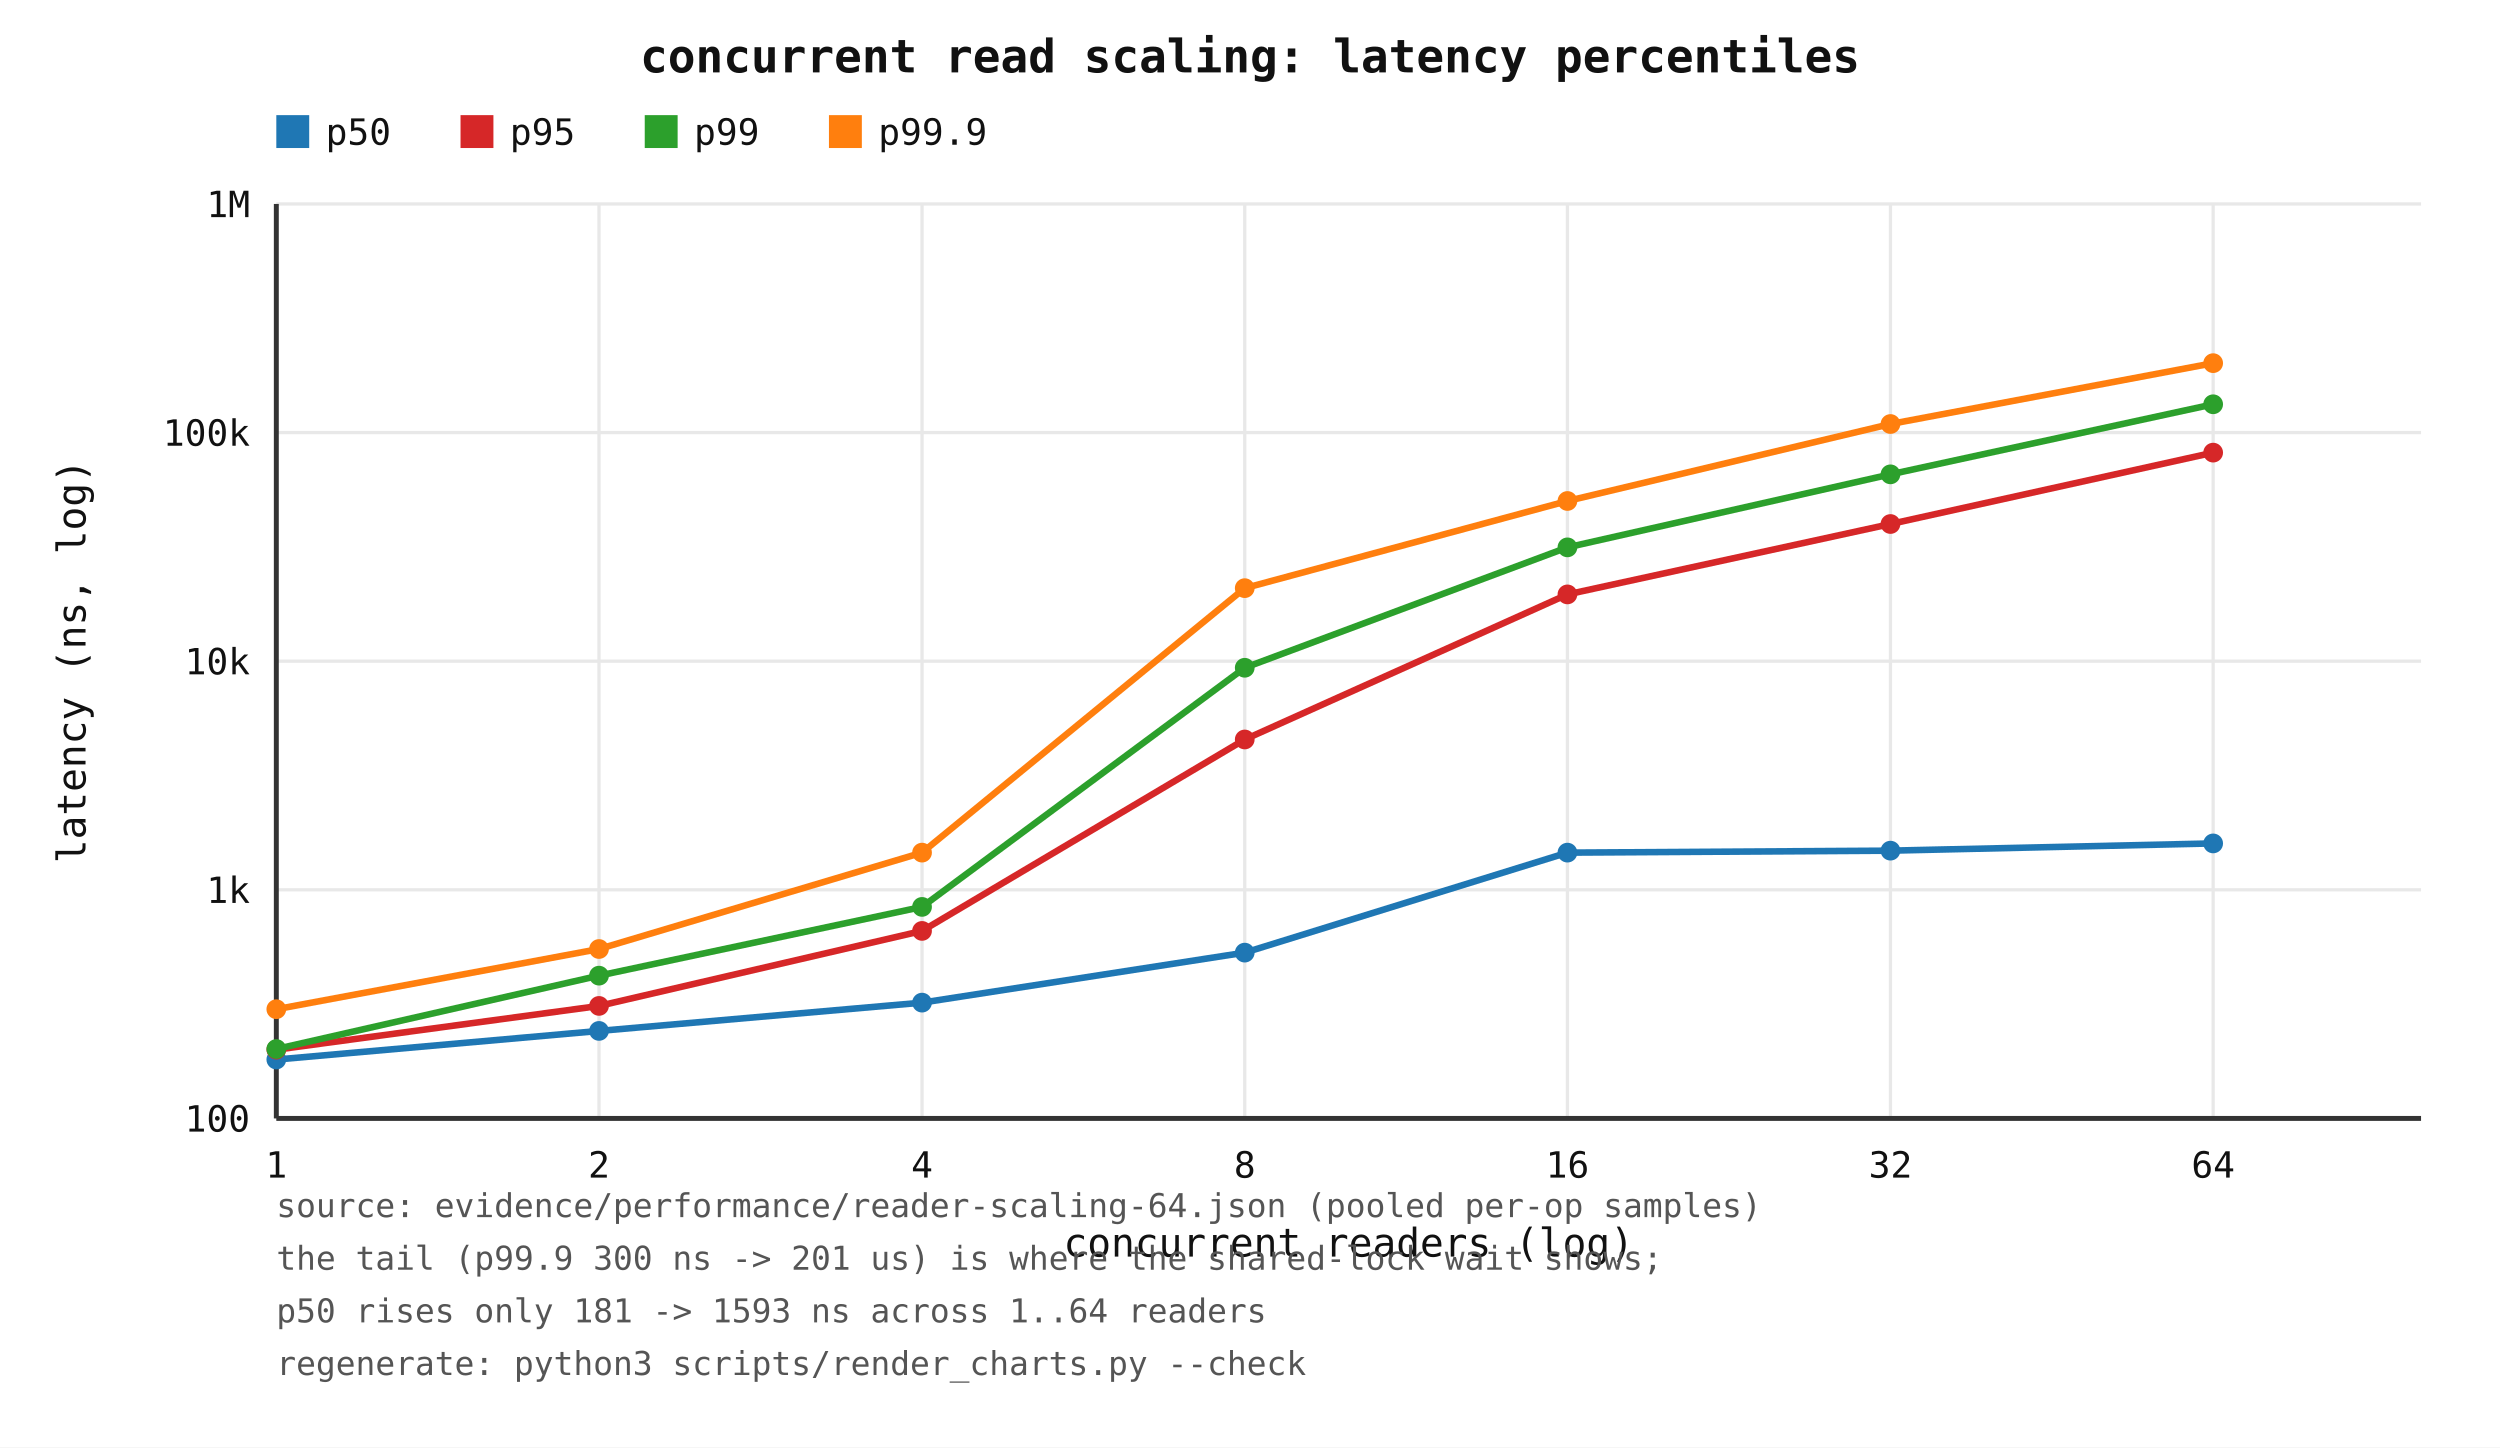
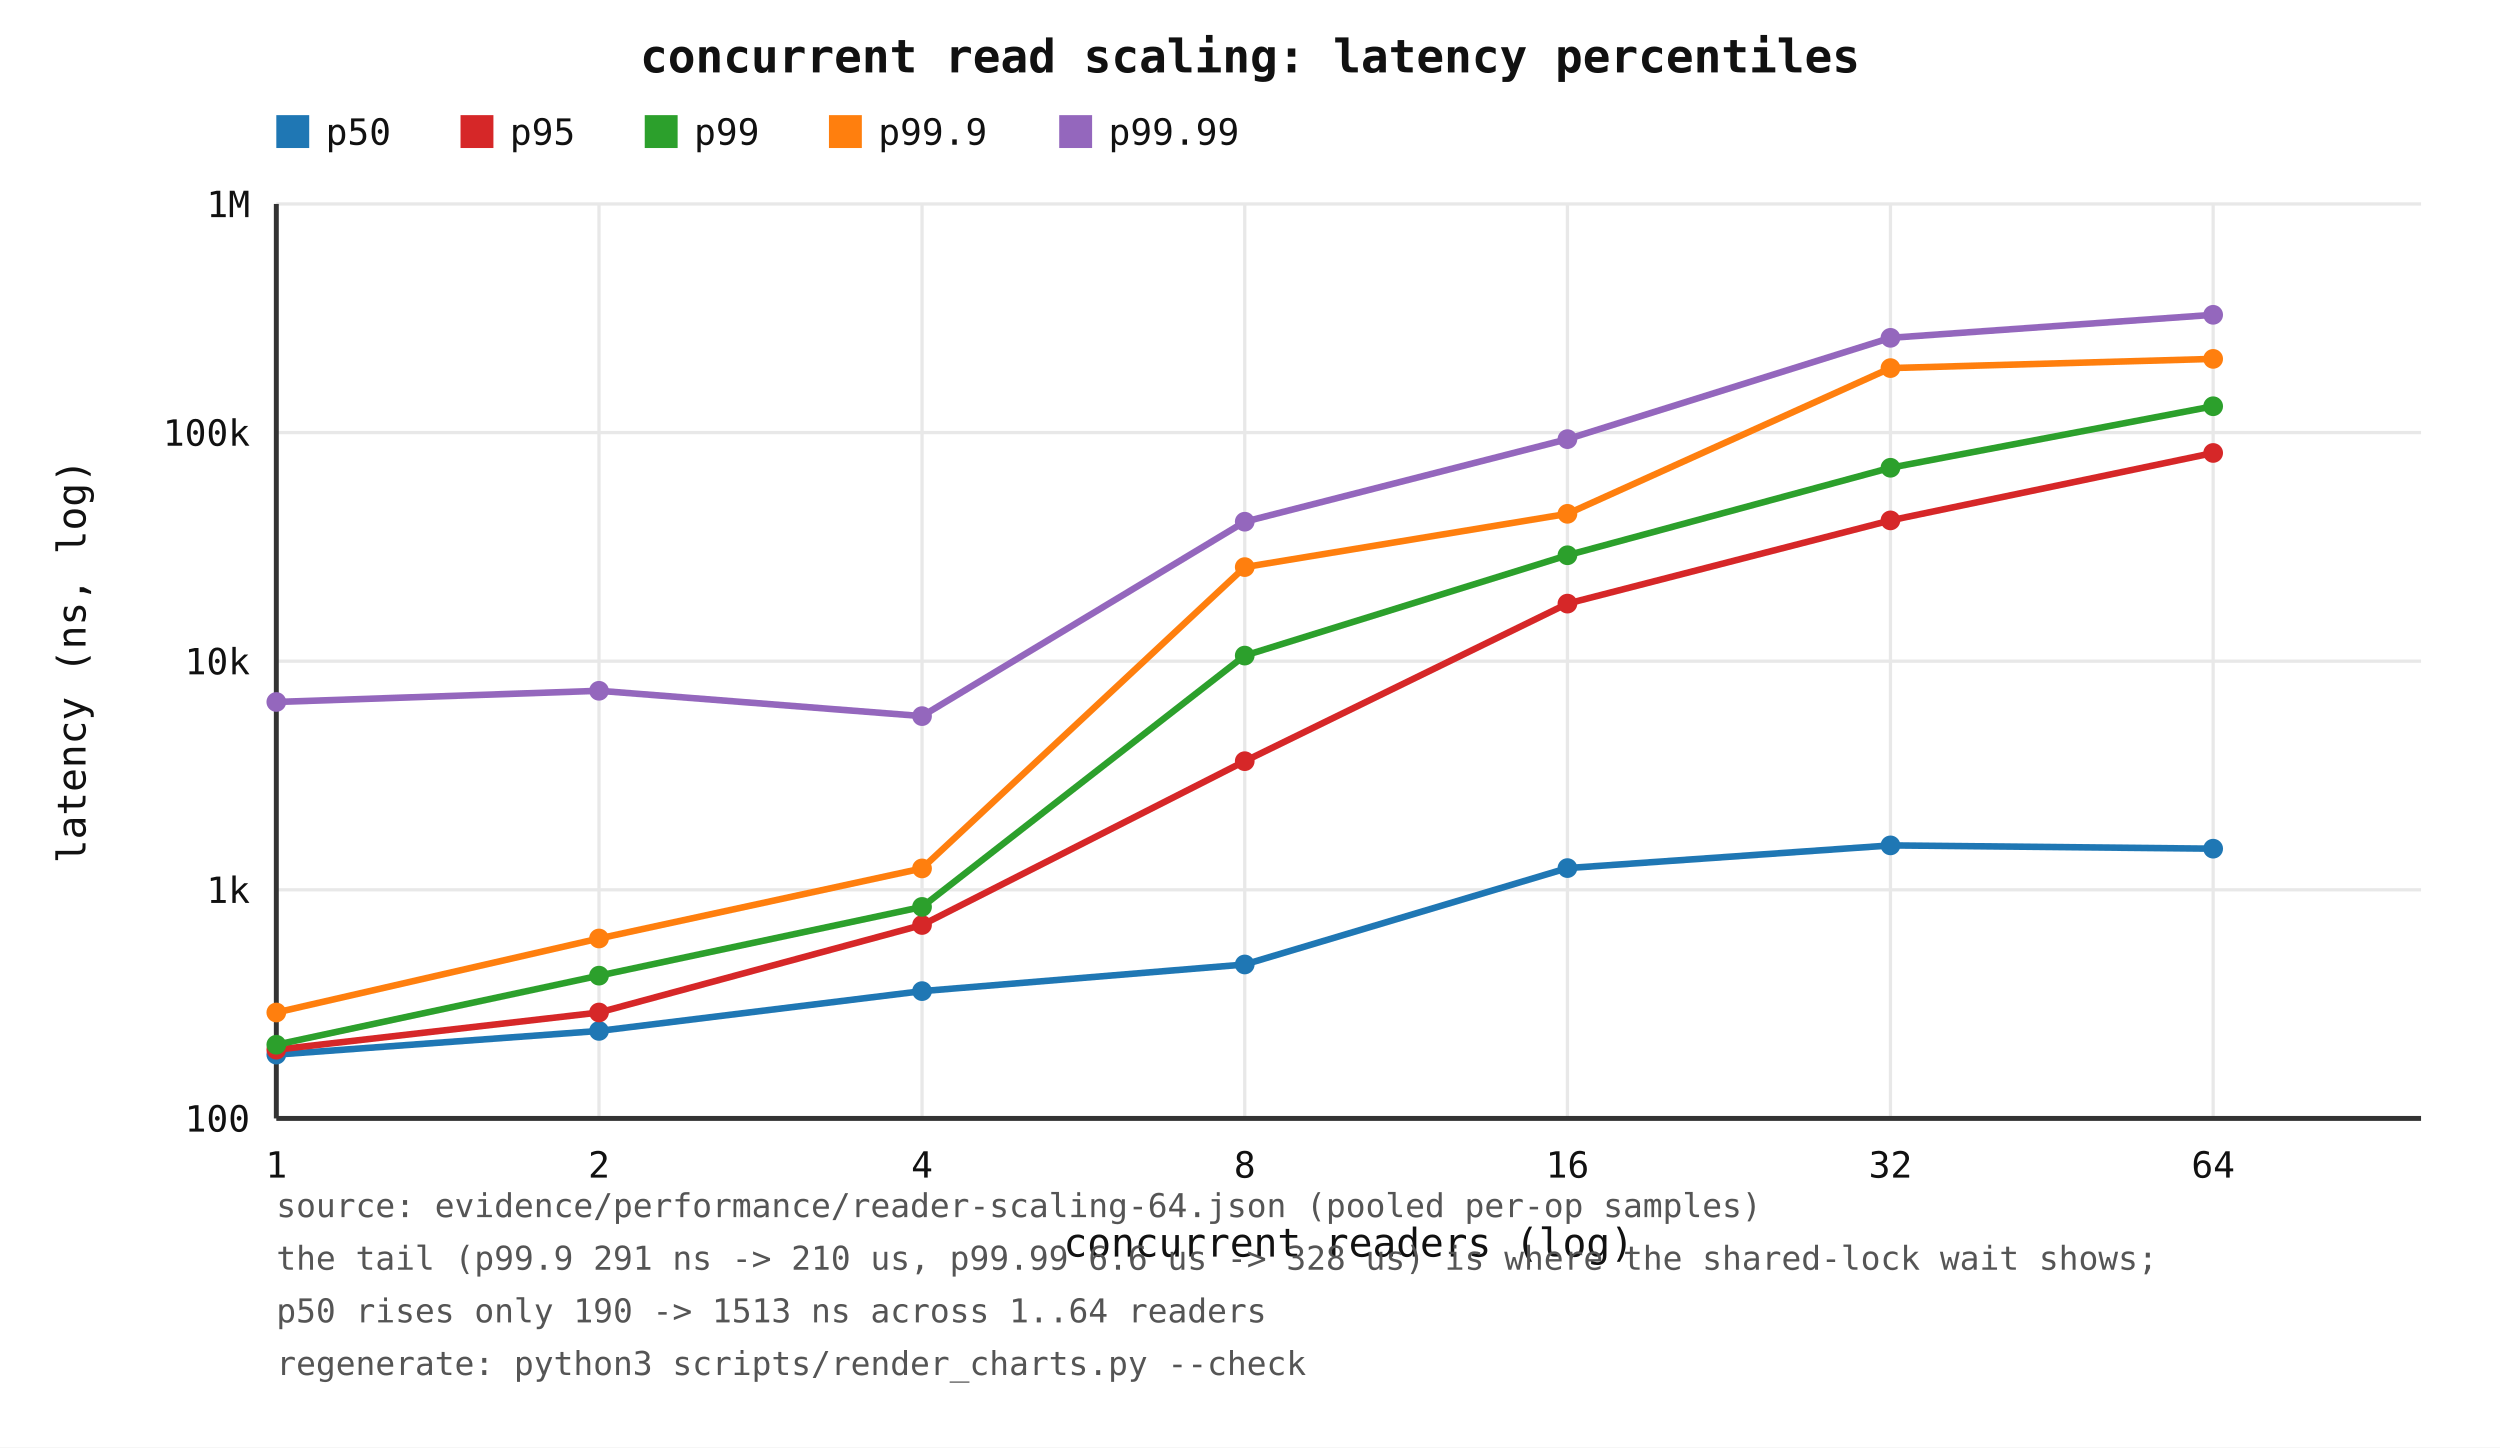
<svg xmlns="http://www.w3.org/2000/svg" width="760" height="440" viewBox="0 0 760 440" font-family="monospace">
  <rect x="0" y="0" width="760" height="440" fill="#ffffff" />
  <text x="380.0" y="22.0" fill="#111111" font-size="14" text-anchor="middle" font-weight="bold">concurrent read scaling: latency percentiles</text>
  <line x1="84.0" y1="340.0" x2="736.0" y2="340.0" stroke="#e8e8e8" stroke-width="1" />
  <text x="76.0" y="344.0" fill="#111111" font-size="11" text-anchor="end">100</text>
  <line x1="84.0" y1="270.5" x2="736.0" y2="270.5" stroke="#e8e8e8" stroke-width="1" />
  <text x="76.0" y="274.5" fill="#111111" font-size="11" text-anchor="end">1k</text>
  <line x1="84.0" y1="201.0" x2="736.0" y2="201.0" stroke="#e8e8e8" stroke-width="1" />
  <text x="76.0" y="205.0" fill="#111111" font-size="11" text-anchor="end">10k</text>
  <line x1="84.0" y1="131.5" x2="736.0" y2="131.5" stroke="#e8e8e8" stroke-width="1" />
  <text x="76.0" y="135.5" fill="#111111" font-size="11" text-anchor="end">100k</text>
  <line x1="84.0" y1="62.0" x2="736.0" y2="62.0" stroke="#e8e8e8" stroke-width="1" />
  <text x="76.0" y="66.0" fill="#111111" font-size="11" text-anchor="end">1M</text>
  <line x1="84.0" y1="62.0" x2="84.0" y2="340.0" stroke="#e8e8e8" stroke-width="1" />
  <text x="84.0" y="358.0" fill="#111111" font-size="11" text-anchor="middle">1</text>
  <line x1="182.1" y1="62.0" x2="182.1" y2="340.0" stroke="#e8e8e8" stroke-width="1" />
  <text x="182.1" y="358.0" fill="#111111" font-size="11" text-anchor="middle">2</text>
  <line x1="280.3" y1="62.0" x2="280.3" y2="340.0" stroke="#e8e8e8" stroke-width="1" />
  <text x="280.3" y="358.0" fill="#111111" font-size="11" text-anchor="middle">4</text>
  <line x1="378.4" y1="62.0" x2="378.4" y2="340.0" stroke="#e8e8e8" stroke-width="1" />
  <text x="378.4" y="358.0" fill="#111111" font-size="11" text-anchor="middle">8</text>
  <line x1="476.5" y1="62.0" x2="476.5" y2="340.0" stroke="#e8e8e8" stroke-width="1" />
  <text x="476.5" y="358.0" fill="#111111" font-size="11" text-anchor="middle">16</text>
  <line x1="574.7" y1="62.0" x2="574.7" y2="340.0" stroke="#e8e8e8" stroke-width="1" />
  <text x="574.7" y="358.0" fill="#111111" font-size="11" text-anchor="middle">32</text>
  <line x1="672.8" y1="62.0" x2="672.8" y2="340.0" stroke="#e8e8e8" stroke-width="1" />
  <text x="672.8" y="358.0" fill="#111111" font-size="11" text-anchor="middle">64</text>
  <line x1="84.0" y1="62.0" x2="84.0" y2="340.0" stroke="#333333" stroke-width="1.5" />
  <line x1="84.0" y1="340.0" x2="736.0" y2="340.0" stroke="#333333" stroke-width="1.5" />
  <text x="410.0" y="382.0" fill="#111111" font-size="12" text-anchor="middle">concurrent readers (log)</text>
  <text x="26.0" y="201.0" fill="#111111" font-size="12" text-anchor="middle" transform="rotate(-90 26.0 201.0)">latency (ns, log)</text>
-   <polyline points="84.0,322.1 182.1,313.4 280.3,304.8 378.4,289.6 476.5,259.2 574.7,258.6 672.8,256.4" fill="none" stroke="#1f77b4" stroke-width="2" />
-   <circle cx="84.0" cy="322.1" r="3" fill="#1f77b4" />
+   <polyline points="84.0,320.6 182.1,313.4 280.3,301.3 378.4,293.2 476.5,263.9 574.7,257.0 672.8,258.0" fill="none" stroke="#1f77b4" stroke-width="2" />
+   <circle cx="84.0" cy="320.6" r="3" fill="#1f77b4" />
  <circle cx="182.1" cy="313.4" r="3" fill="#1f77b4" />
-   <circle cx="280.3" cy="304.8" r="3" fill="#1f77b4" />
-   <circle cx="378.4" cy="289.6" r="3" fill="#1f77b4" />
-   <circle cx="476.5" cy="259.2" r="3" fill="#1f77b4" />
-   <circle cx="574.7" cy="258.6" r="3" fill="#1f77b4" />
-   <circle cx="672.8" cy="256.4" r="3" fill="#1f77b4" />
-   <polyline points="84.0,319.1 182.1,305.8 280.3,283.0 378.4,224.8 476.5,180.7 574.7,159.3 672.8,137.6" fill="none" stroke="#d62728" stroke-width="2" />
+   <circle cx="280.3" cy="301.3" r="3" fill="#1f77b4" />
+   <circle cx="378.4" cy="293.2" r="3" fill="#1f77b4" />
+   <circle cx="476.5" cy="263.9" r="3" fill="#1f77b4" />
+   <circle cx="574.7" cy="257.0" r="3" fill="#1f77b4" />
+   <circle cx="672.8" cy="258.0" r="3" fill="#1f77b4" />
+   <polyline points="84.0,319.1 182.1,307.8 280.3,281.2 378.4,231.4 476.5,183.5 574.7,158.2 672.8,137.7" fill="none" stroke="#d62728" stroke-width="2" />
  <circle cx="84.0" cy="319.1" r="3" fill="#d62728" />
-   <circle cx="182.1" cy="305.8" r="3" fill="#d62728" />
-   <circle cx="280.3" cy="283.0" r="3" fill="#d62728" />
-   <circle cx="378.4" cy="224.8" r="3" fill="#d62728" />
-   <circle cx="476.5" cy="180.7" r="3" fill="#d62728" />
-   <circle cx="574.7" cy="159.3" r="3" fill="#d62728" />
-   <circle cx="672.8" cy="137.6" r="3" fill="#d62728" />
-   <polyline points="84.0,318.9 182.1,296.6 280.3,275.7 378.4,203.0 476.5,166.4 574.7,144.2 672.8,122.9" fill="none" stroke="#2ca02c" stroke-width="2" />
-   <circle cx="84.0" cy="318.9" r="3" fill="#2ca02c" />
+   <circle cx="182.1" cy="307.8" r="3" fill="#d62728" />
+   <circle cx="280.3" cy="281.2" r="3" fill="#d62728" />
+   <circle cx="378.4" cy="231.4" r="3" fill="#d62728" />
+   <circle cx="476.5" cy="183.5" r="3" fill="#d62728" />
+   <circle cx="574.7" cy="158.2" r="3" fill="#d62728" />
+   <circle cx="672.8" cy="137.7" r="3" fill="#d62728" />
+   <polyline points="84.0,317.6 182.1,296.6 280.3,275.7 378.4,199.3 476.5,168.8 574.7,142.2 672.8,123.5" fill="none" stroke="#2ca02c" stroke-width="2" />
+   <circle cx="84.0" cy="317.6" r="3" fill="#2ca02c" />
  <circle cx="182.1" cy="296.6" r="3" fill="#2ca02c" />
  <circle cx="280.3" cy="275.7" r="3" fill="#2ca02c" />
-   <circle cx="378.4" cy="203.0" r="3" fill="#2ca02c" />
-   <circle cx="476.5" cy="166.4" r="3" fill="#2ca02c" />
-   <circle cx="574.7" cy="144.2" r="3" fill="#2ca02c" />
-   <circle cx="672.8" cy="122.9" r="3" fill="#2ca02c" />
-   <polyline points="84.0,306.8 182.1,288.5 280.3,259.2 378.4,178.8 476.5,152.3 574.7,128.9 672.8,110.4" fill="none" stroke="#ff7f0e" stroke-width="2" />
-   <circle cx="84.0" cy="306.8" r="3" fill="#ff7f0e" />
-   <circle cx="182.1" cy="288.5" r="3" fill="#ff7f0e" />
-   <circle cx="280.3" cy="259.2" r="3" fill="#ff7f0e" />
-   <circle cx="378.4" cy="178.8" r="3" fill="#ff7f0e" />
-   <circle cx="476.5" cy="152.3" r="3" fill="#ff7f0e" />
-   <circle cx="574.7" cy="128.9" r="3" fill="#ff7f0e" />
-   <circle cx="672.8" cy="110.4" r="3" fill="#ff7f0e" />
+   <circle cx="378.4" cy="199.3" r="3" fill="#2ca02c" />
+   <circle cx="476.5" cy="168.8" r="3" fill="#2ca02c" />
+   <circle cx="574.7" cy="142.2" r="3" fill="#2ca02c" />
+   <circle cx="672.8" cy="123.5" r="3" fill="#2ca02c" />
+   <polyline points="84.0,307.8 182.1,285.3 280.3,264.0 378.4,172.4 476.5,156.2 574.7,111.9 672.8,109.1" fill="none" stroke="#ff7f0e" stroke-width="2" />
+   <circle cx="84.0" cy="307.8" r="3" fill="#ff7f0e" />
+   <circle cx="182.1" cy="285.3" r="3" fill="#ff7f0e" />
+   <circle cx="280.3" cy="264.0" r="3" fill="#ff7f0e" />
+   <circle cx="378.4" cy="172.4" r="3" fill="#ff7f0e" />
+   <circle cx="476.5" cy="156.2" r="3" fill="#ff7f0e" />
+   <circle cx="574.7" cy="111.9" r="3" fill="#ff7f0e" />
+   <circle cx="672.8" cy="109.1" r="3" fill="#ff7f0e" />
+   <polyline points="84.0,213.4 182.1,210.0 280.3,217.7 378.4,158.6 476.5,133.5 574.7,102.7 672.8,95.7" fill="none" stroke="#9467bd" stroke-width="2" />
+   <circle cx="84.0" cy="213.4" r="3" fill="#9467bd" />
+   <circle cx="182.1" cy="210.0" r="3" fill="#9467bd" />
+   <circle cx="280.3" cy="217.7" r="3" fill="#9467bd" />
+   <circle cx="378.4" cy="158.6" r="3" fill="#9467bd" />
+   <circle cx="476.5" cy="133.5" r="3" fill="#9467bd" />
+   <circle cx="574.7" cy="102.7" r="3" fill="#9467bd" />
+   <circle cx="672.8" cy="95.7" r="3" fill="#9467bd" />
  <rect x="84.0" y="35.0" width="10" height="10" fill="#1f77b4" />
  <text x="99.0" y="44.0" fill="#111111" font-size="11" text-anchor="start">p50</text>
  <rect x="140.0" y="35.0" width="10" height="10" fill="#d62728" />
  <text x="155.0" y="44.0" fill="#111111" font-size="11" text-anchor="start">p95</text>
  <rect x="196.0" y="35.0" width="10" height="10" fill="#2ca02c" />
  <text x="211.0" y="44.0" fill="#111111" font-size="11" text-anchor="start">p99</text>
  <rect x="252.0" y="35.0" width="10" height="10" fill="#ff7f0e" />
  <text x="267.0" y="44.0" fill="#111111" font-size="11" text-anchor="start">p99.9</text>
+   <rect x="322.0" y="35.0" width="10" height="10" fill="#9467bd" />
+   <text x="337.0" y="44.0" fill="#111111" font-size="11" text-anchor="start">p99.99</text>
  <text x="84.0" y="370.0" fill="#555555" font-size="10" text-anchor="start">source: evidence/performance/reader-scaling-64.json (pooled per-op samples)</text>
-   <text x="84.0" y="386.0" fill="#555555" font-size="10" text-anchor="start">the tail (p99.9 300 ns -&gt; 201 us) is where the shared-lock wait shows;</text>
-   <text x="84.0" y="402.0" fill="#555555" font-size="10" text-anchor="start">p50 rises only 181 -&gt; 1593 ns across 1..64 readers</text>
+   <text x="84.0" y="386.0" fill="#555555" font-size="10" text-anchor="start">the tail (p99.9 291 ns -&gt; 210 us, p99.99 6.6 us -&gt; 328 us) is where the shared-lock wait shows;</text>
+   <text x="84.0" y="402.0" fill="#555555" font-size="10" text-anchor="start">p50 rises only 190 -&gt; 1513 ns across 1..64 readers</text>
  <text x="84.0" y="418.0" fill="#555555" font-size="10" text-anchor="start">regenerate: python3 scripts/render_charts.py --check</text>
</svg>
